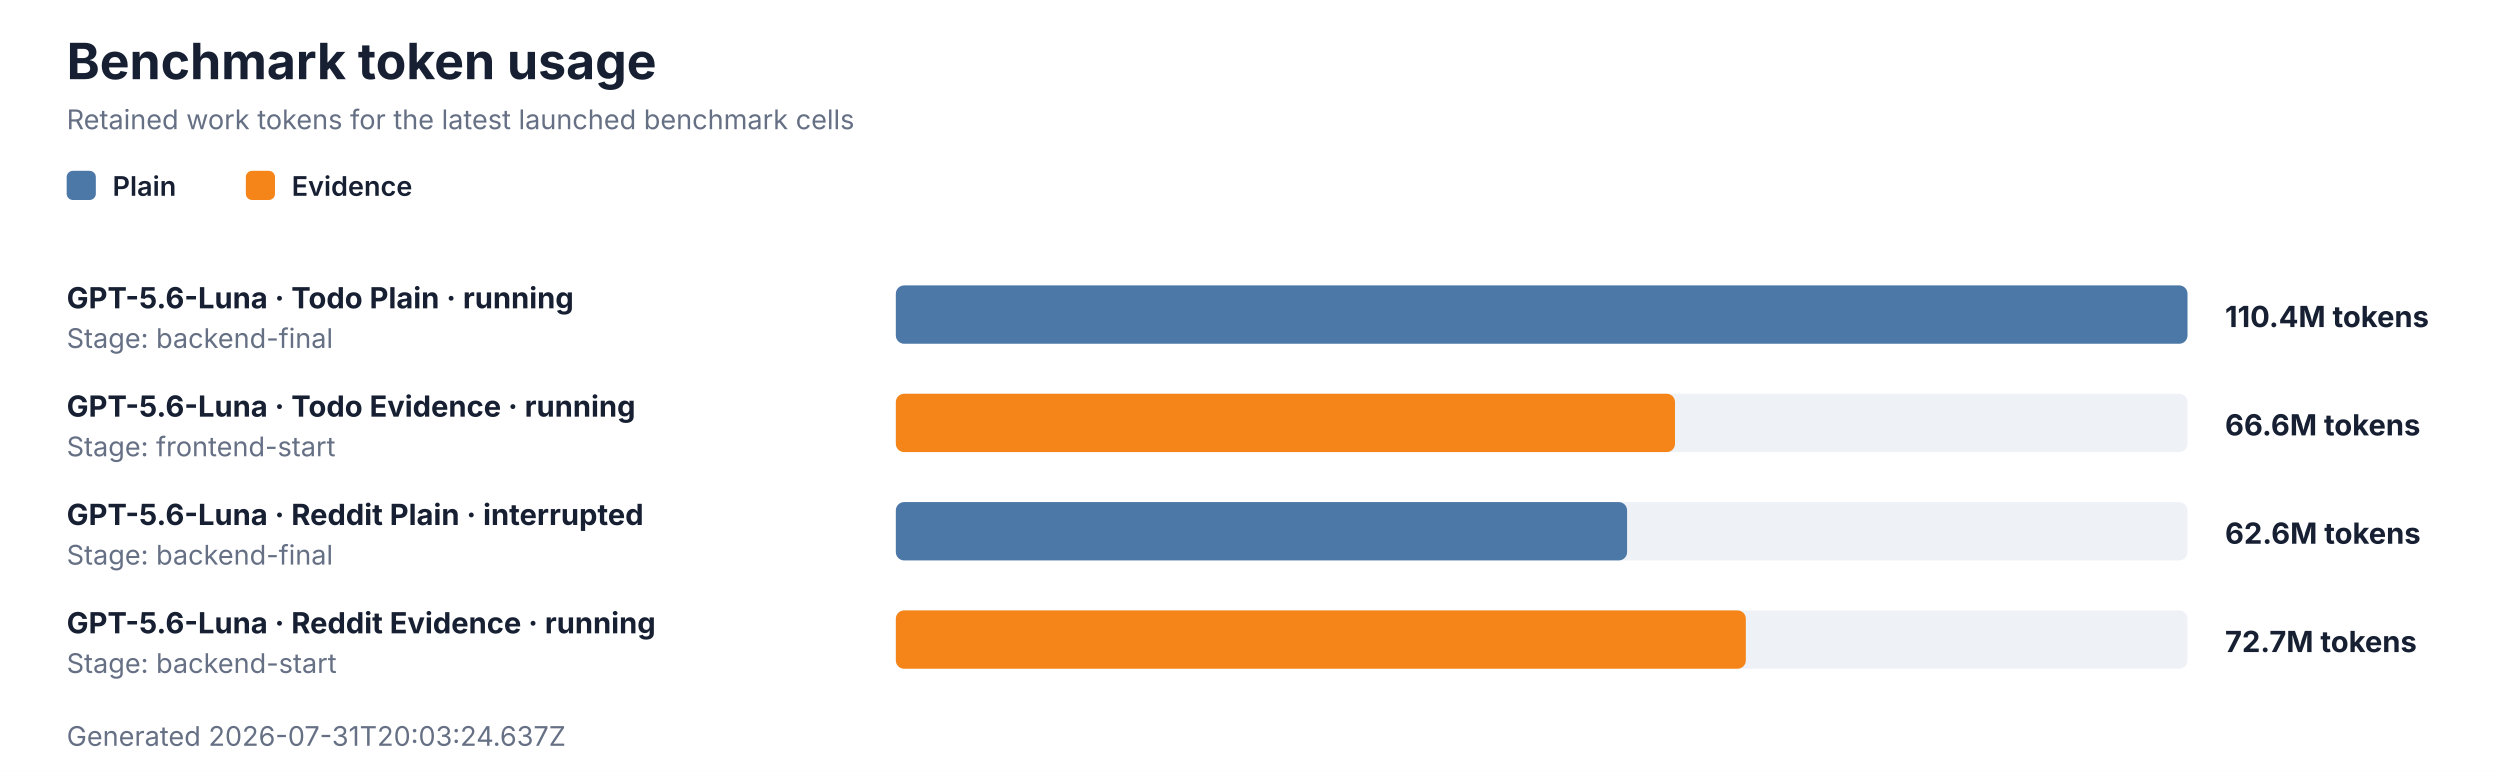
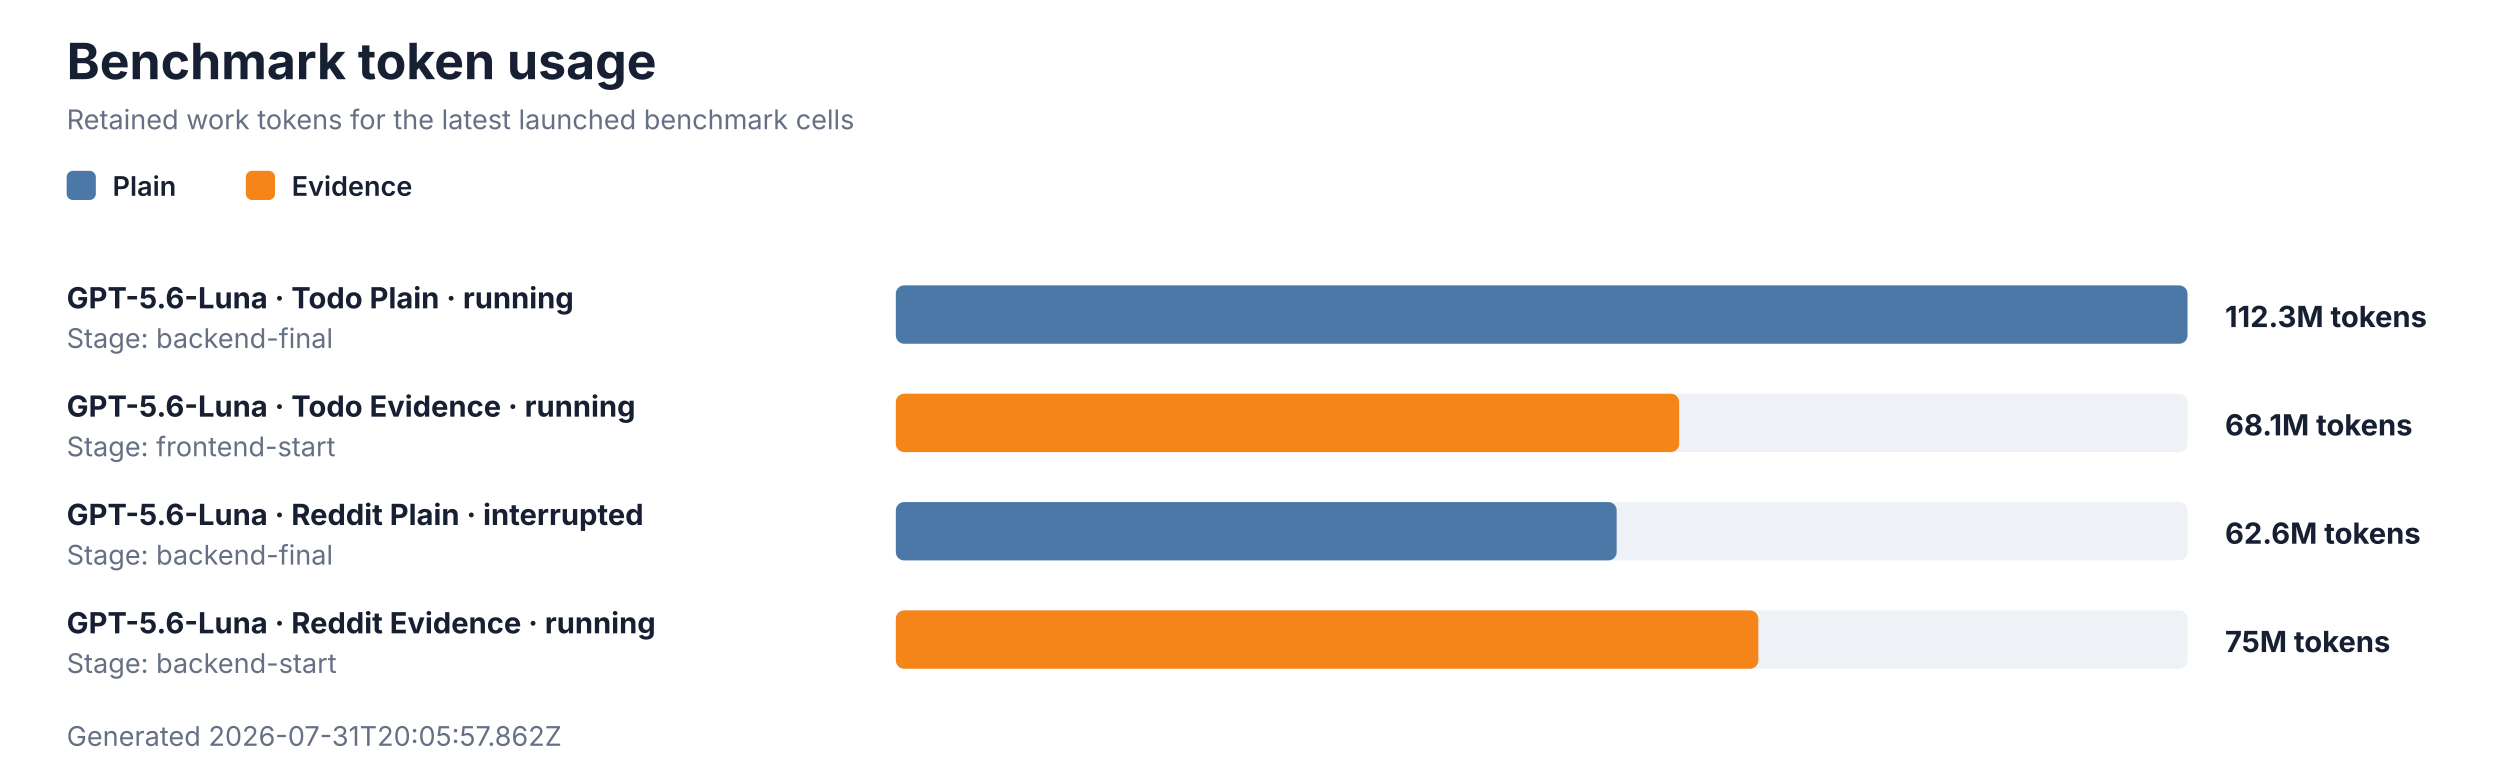
<svg xmlns="http://www.w3.org/2000/svg" role="img" aria-labelledby="title description" viewBox="0 0 1200 370" width="1200" height="370">
  <style>
  text { font-family: Inter, ui-sans-serif, system-ui, -apple-system, BlinkMacSystemFont, 'Segoe UI', sans-serif; fill: #172033; }
  .title { font-size: 24px; font-weight: 700; }
  .subtitle, .stage, .generated { font-size: 13px; fill: #667085; }
  .label { font-size: 14px; font-weight: 650; }
  .value { font-size: 14px; font-weight: 700; }
  .legend { font-size: 13px; font-weight: 600; }
  .empty { font-size: 15px; fill: #667085; }
  .track { fill: #eef1f6; }
</style>
  <rect width="1200" height="370" fill="#ffffff" />
  <text x="32" y="38" class="title">Benchmark token usage</text>
  <text x="32" y="62" class="subtitle">Retained work tokens for the latest launched benchmark cells</text>
  <rect x="32" y="82" width="14" height="14" rx="3" fill="#4c78a8" />
  <text x="54" y="94" class="legend">Plain</text>
  <rect x="118" y="82" width="14" height="14" rx="3" fill="#f58518" />
  <text x="140" y="94" class="legend">Evidence</text>
  <text x="32" y="148" class="label">GPT-5.6-Luna · Todo Plain · running</text>
  <text x="32" y="167" class="stage">Stage: backend-final</text>
  <rect x="430" y="137" width="620" height="28" rx="4" class="track" />
  <rect x="430" y="137" width="620" height="28" rx="4" fill="#4c78a8" />
-   <text x="1068" y="157" class="value">110.4M tokens</text>
+   <text x="1068" y="157" class="value">112.3M tokens</text>
  <text x="32" y="200" class="label">GPT-5.6-Luna · Todo Evidence · running</text>
  <text x="32" y="219" class="stage">Stage: frontend-start</text>
  <rect x="430" y="189" width="620" height="28" rx="4" class="track" />
-   <rect x="430" y="189" width="374" height="28" rx="4" fill="#f58518" />
-   <text x="1068" y="209" class="value">66.6M tokens</text>
+   <rect x="430" y="189" width="376" height="28" rx="4" fill="#f58518" />
+   <text x="1068" y="209" class="value">68.1M tokens</text>
  <text x="32" y="252" class="label">GPT-5.6-Luna · Reddit Plain · interrupted</text>
  <text x="32" y="271" class="stage">Stage: backend-final</text>
  <rect x="430" y="241" width="620" height="28" rx="4" class="track" />
-   <rect x="430" y="241" width="351" height="28" rx="4" fill="#4c78a8" />
+   <rect x="430" y="241" width="346" height="28" rx="4" fill="#4c78a8" />
  <text x="1068" y="261" class="value">62.6M tokens</text>
  <text x="32" y="304" class="label">GPT-5.6-Luna · Reddit Evidence · running</text>
  <text x="32" y="323" class="stage">Stage: backend-start</text>
  <rect x="430" y="293" width="620" height="28" rx="4" class="track" />
-   <rect x="430" y="293" width="408" height="28" rx="4" fill="#f58518" />
-   <text x="1068" y="313" class="value">72.7M tokens</text>
-   <text x="32" y="358" class="generated">Generated 2026-07-31T20:03:24.637Z</text>
+   <rect x="430" y="293" width="414" height="28" rx="4" fill="#f58518" />
+   <text x="1068" y="313" class="value">75M tokens</text>
+   <text x="32" y="358" class="generated">Generated 2026-07-31T20:05:57.862Z</text>
</svg>
